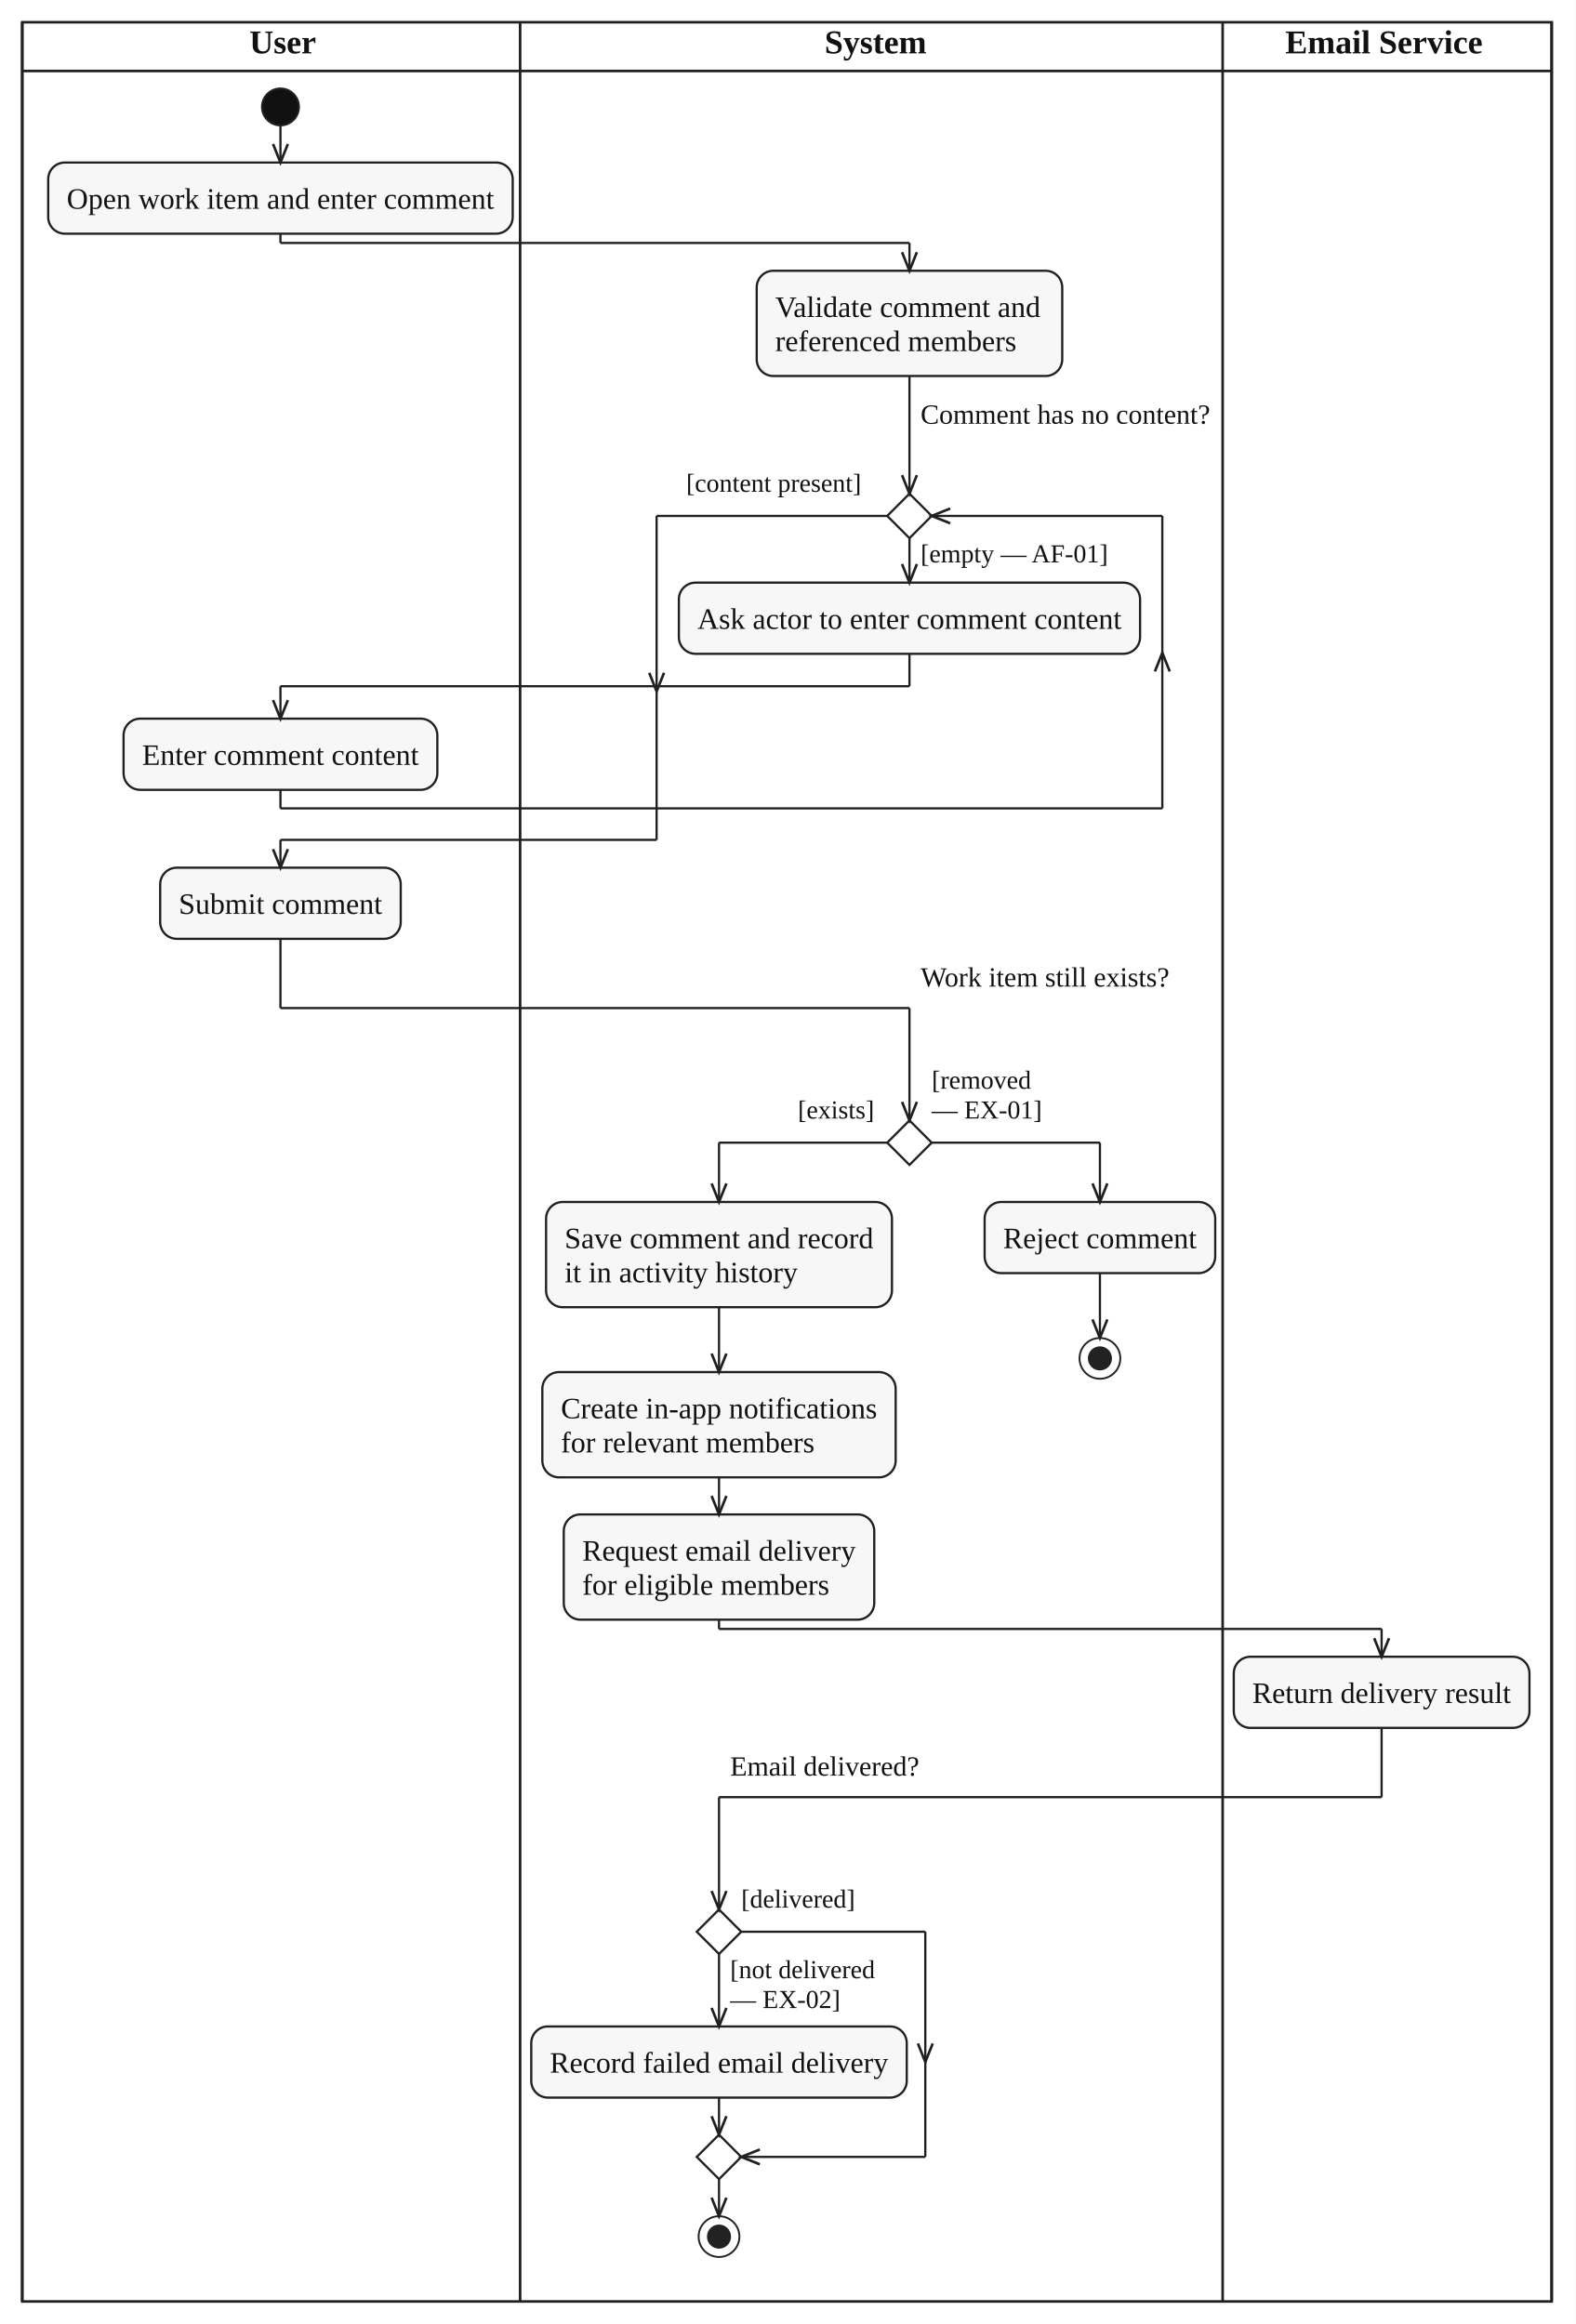
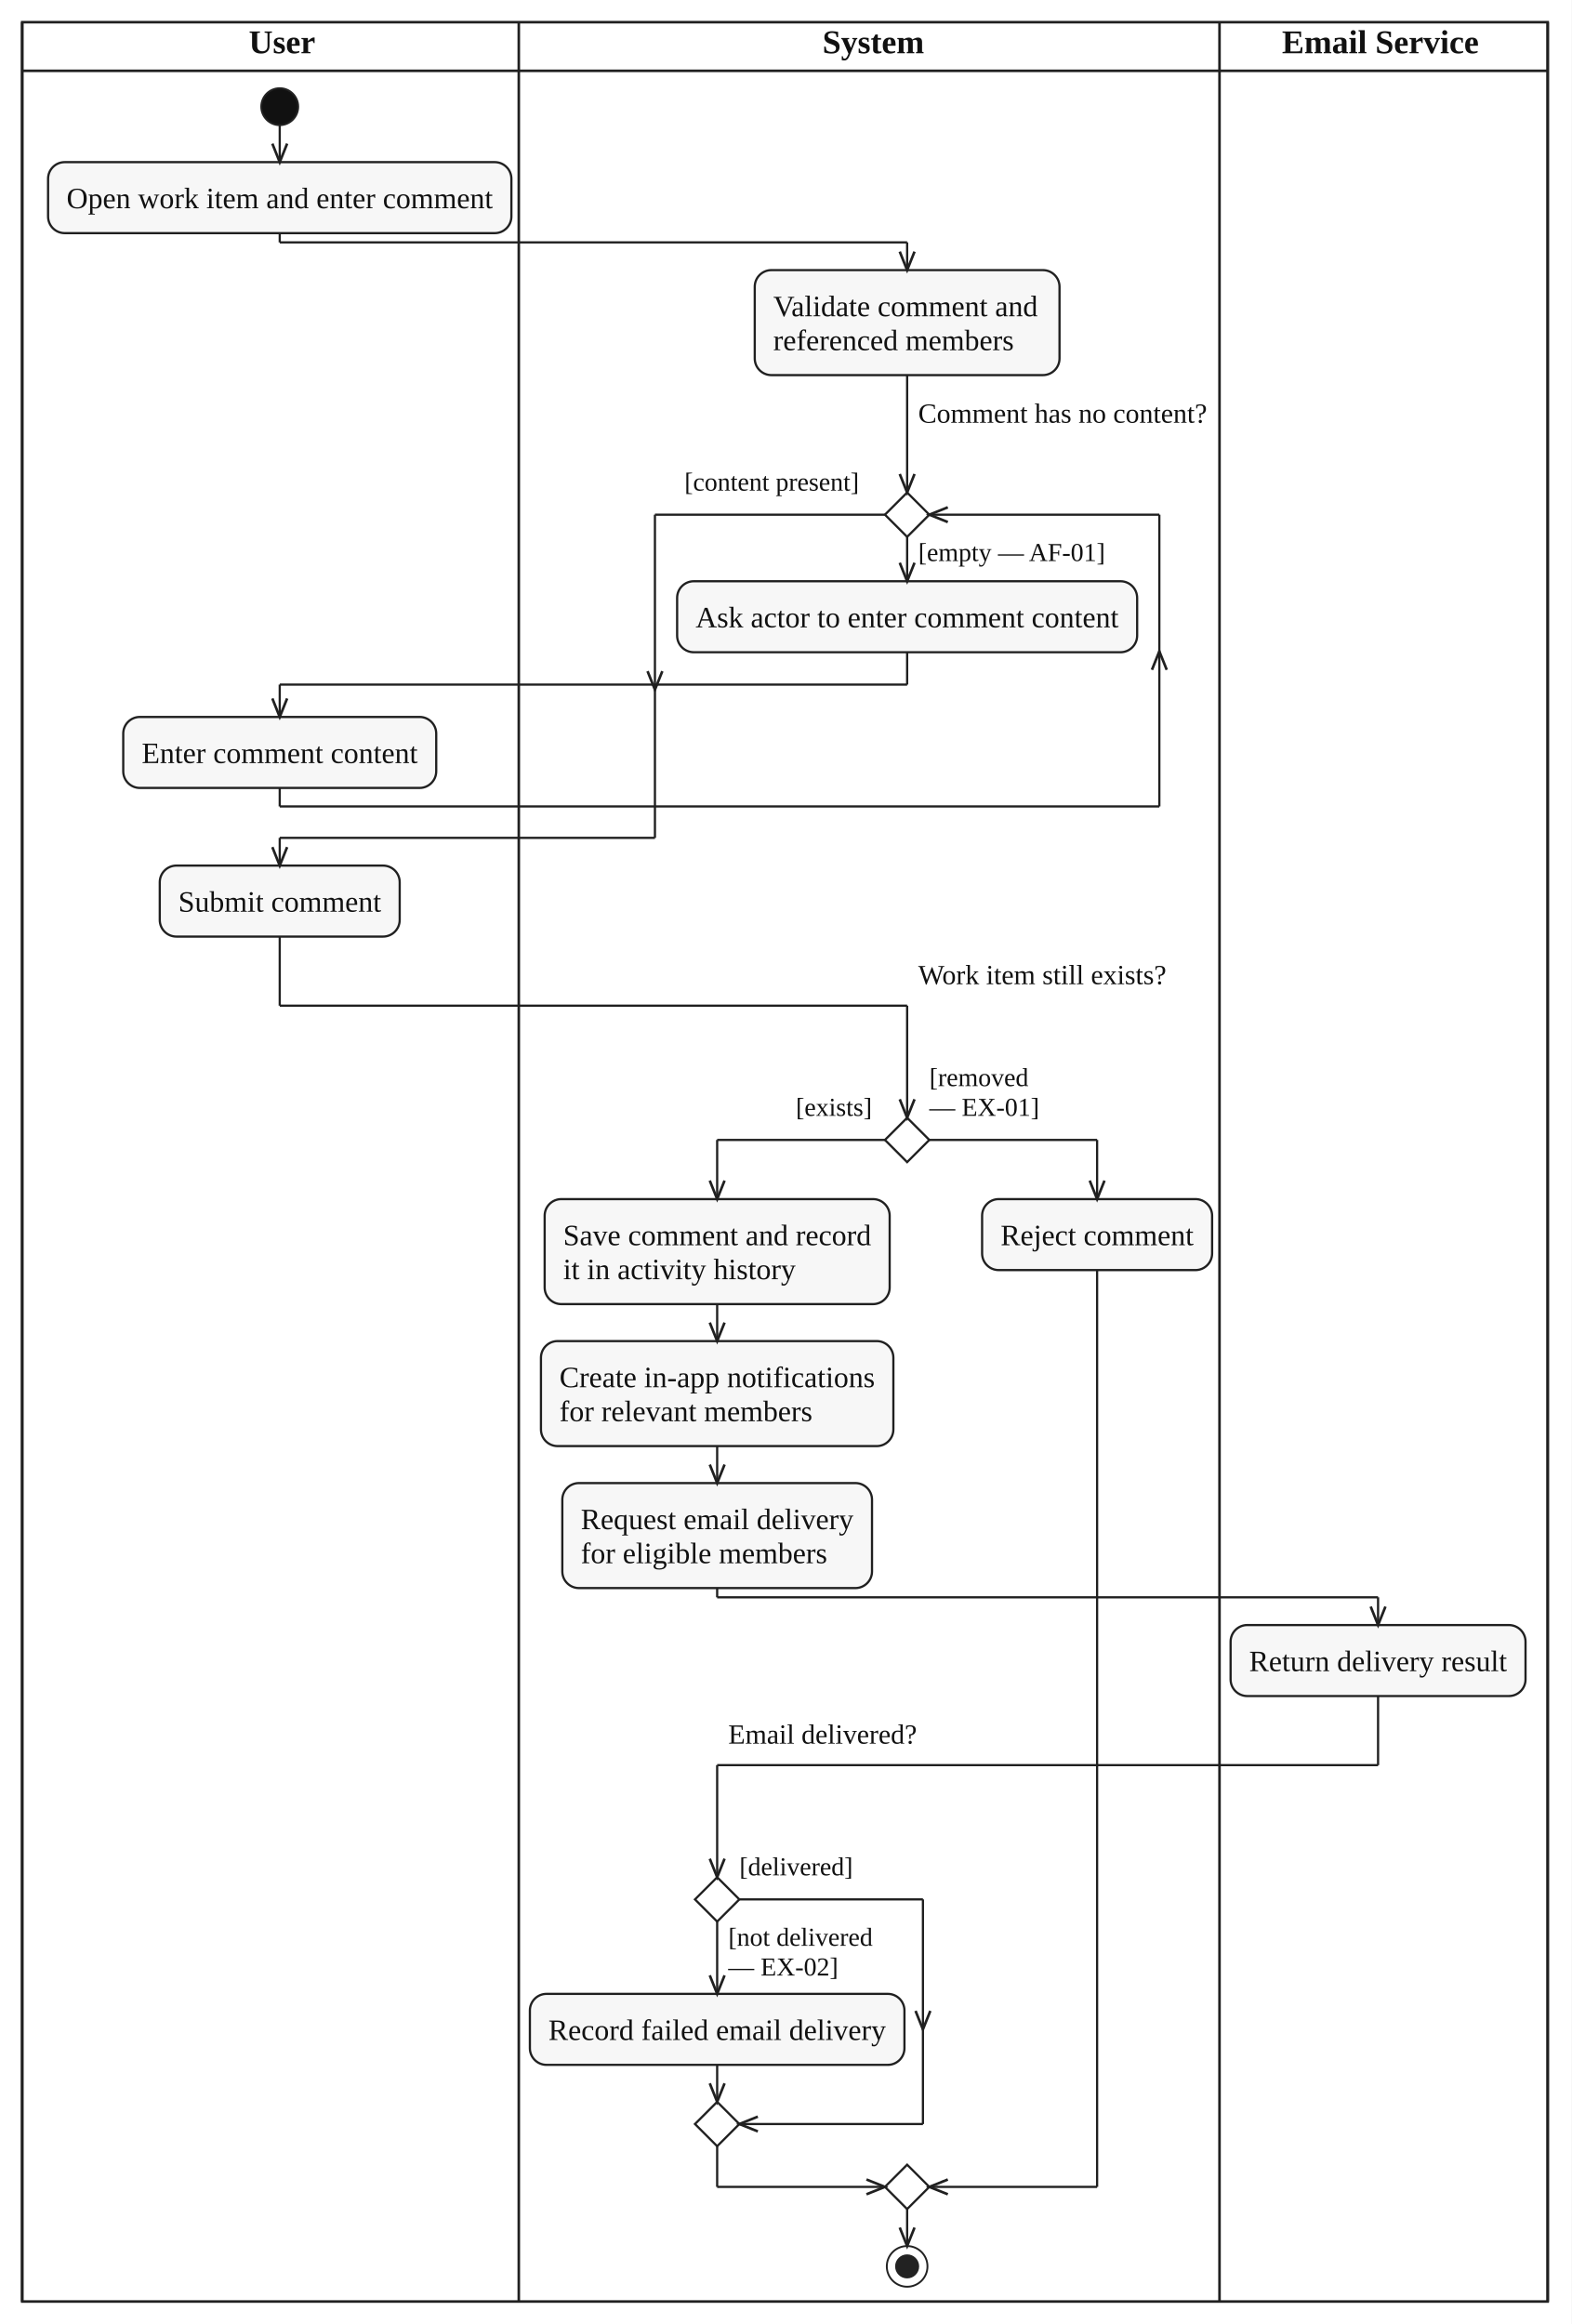
- <svg xmlns="http://www.w3.org/2000/svg" contentStyleType="text/css" height="1254px" preserveAspectRatio="none" style="width:850px;height:1254px;background:#FFFFFF;" version="1.1" viewBox="-5 0.394 850 1254" width="850px" zoomAndPan="magnify" data-pres-formatted="1">
-   <rect id="pres-background" x="-5" y="0.394" width="850" height="1254" fill="#FFFFFF" stroke="none" />
+ <svg xmlns="http://www.w3.org/2000/svg" contentStyleType="text/css" height="1257px" preserveAspectRatio="none" style="width:850px;height:1257px;background:#FFFFFF;" version="1.1" viewBox="-5 0.394 850 1257" width="850px" zoomAndPan="magnify" data-pres-formatted="1">
+   <rect id="pres-background" x="-5" y="0.394" width="850" height="1257" fill="#FFFFFF" stroke="none" />
  <defs />
  <g>
    <rect fill="#FFFFFF" height="30.698" style="stroke:#FFFFFF;stroke-width:1.0;" width="810.352" x="15" y="12.394" />
    <ellipse cx="146.297" cy="58.092" fill="#111111" rx="10" ry="10" style="stroke:#222222;stroke-width:1.0;" />
    <rect fill="#F7F7F7" height="38.398" rx="9" ry="9" style="stroke:#202020;stroke-width:1.2;" width="250.594" x="21" y="88.092" />
    <text fill="#111111" font-family="Times New Roman" font-size="16" lengthAdjust="spacing" textLength="230.594" x="31" y="113.029">Open work item and enter comment</text>
    <rect fill="#F7F7F7" height="38.398" rx="9" ry="9" style="stroke:#202020;stroke-width:1.2;" width="169.281" x="61.656" y="388.176" />
    <text fill="#111111" font-family="Times New Roman" font-size="16" lengthAdjust="spacing" textLength="149.281" x="71.656" y="413.113">Enter comment content</text>
    <rect fill="#F7F7F7" height="38.398" rx="9" ry="9" style="stroke:#202020;stroke-width:1.2;" width="129.773" x="81.41" y="468.574" />
    <text fill="#111111" font-family="Times New Roman" font-size="16" lengthAdjust="spacing" textLength="109.773" x="91.41" y="493.512">Submit comment</text>
-     <line style="stroke:#202020;stroke-width:1.4;" x1="7" x2="7" y1="12.394" y2="1242.233" />
+     <line style="stroke:#202020;stroke-width:1.4;" x1="7" x2="7" y1="12.394" y2="1245.233" />
    <rect fill="#F7F7F7" height="56.797" rx="9" ry="9" style="stroke:#202020;stroke-width:1.2;" width="164.836" x="403.217" y="146.49" />
    <text fill="#111111" font-family="Times New Roman" font-size="16" lengthAdjust="spacing" textLength="144.836" x="413.217" y="171.428">Validate comment and</text>
    <text fill="#111111" font-family="Times New Roman" font-size="16" lengthAdjust="spacing" textLength="130.141" x="413.217" y="189.826">referenced members</text>
    <rect fill="#F7F7F7" height="38.398" rx="9" ry="9" style="stroke:#202020;stroke-width:1.2;" width="248.812" x="361.228" y="314.777" />
    <text fill="#111111" font-family="Times New Roman" font-size="16" lengthAdjust="spacing" textLength="228.812" x="371.228" y="339.715">Ask actor to enter comment content</text>
    <polygon fill="#FFFFFF" points="485.635,266.777,497.635,278.777,485.635,290.777,473.635,278.777,485.635,266.777" style="stroke:#202020;stroke-width:1.2;" />
    <text fill="#111111" font-family="Times New Roman" font-size="15" lengthAdjust="spacing" textLength="156.218" x="491.635" y="229.036">Comment has no content?</text>
    <text fill="#111111" font-family="Times New Roman" font-size="15" lengthAdjust="spacing" textLength="3.75" x="491.635" y="246.284"> </text>
    <text fill="#111111" font-family="Times New Roman" font-size="15" lengthAdjust="spacing" textLength="3.75" x="491.635" y="263.533"> </text>
    <text fill="#111111" font-family="Times New Roman" font-size="14" lengthAdjust="spacing" textLength="108.876" x="491.635" y="303.848">[empty — AF-01]  </text>
    <text fill="#111111" font-family="Times New Roman" font-size="6" lengthAdjust="spacing" textLength="1.5" x="491.635" y="312.478"> </text>
    <text fill="#111111" font-family="Times New Roman" font-size="14" lengthAdjust="spacing" textLength="108.459" x="365.176" y="265.749">  [content present]  </text>
    <text fill="#111111" font-family="Times New Roman" font-size="6" lengthAdjust="spacing" textLength="1.5" x="365.176" y="274.379"> </text>
    <polygon fill="#FFFFFF" points="485.635,604.96,497.635,616.96,485.635,628.96,473.635,616.96,485.635,604.96" style="stroke:#202020;stroke-width:1.2;" />
    <text fill="#111111" font-family="Times New Roman" font-size="15" lengthAdjust="spacing" textLength="135.395" x="491.635" y="532.721">Work item still exists?</text>
    <text fill="#111111" font-family="Times New Roman" font-size="15" lengthAdjust="spacing" textLength="3.75" x="491.635" y="549.97"> </text>
    <text fill="#111111" font-family="Times New Roman" font-size="15" lengthAdjust="spacing" textLength="3.75" x="491.635" y="567.218"> </text>
    <text fill="#111111" font-family="Times New Roman" font-size="15" lengthAdjust="spacing" textLength="3.75" x="491.635" y="584.467"> </text>
    <text fill="#111111" font-family="Times New Roman" font-size="15" lengthAdjust="spacing" textLength="3.75" x="491.635" y="601.715"> </text>
    <text fill="#111111" font-family="Times New Roman" font-size="14" lengthAdjust="spacing" textLength="48.214" x="425.421" y="603.932">[exists]  </text>
    <text fill="#111111" font-family="Times New Roman" font-size="6" lengthAdjust="spacing" textLength="1.5" x="425.421" y="612.562"> </text>
    <text fill="#111111" font-family="Times New Roman" font-size="14" lengthAdjust="spacing" textLength="60.642" x="497.635" y="587.833">  [removed</text>
    <text fill="#111111" font-family="Times New Roman" font-size="14" lengthAdjust="spacing" textLength="66.486" x="497.635" y="603.932">  — EX-01]</text>
    <text fill="#111111" font-family="Times New Roman" font-size="6" lengthAdjust="spacing" textLength="1.5" x="497.635" y="612.562"> </text>
    <rect fill="#F7F7F7" height="56.797" rx="9" ry="9" style="stroke:#202020;stroke-width:1.2;" width="186.602" x="289.586" y="648.96" />
    <text fill="#111111" font-family="Times New Roman" font-size="16" lengthAdjust="spacing" textLength="166.602" x="299.586" y="673.898">Save comment and record</text>
    <text fill="#111111" font-family="Times New Roman" font-size="16" lengthAdjust="spacing" textLength="125.766" x="299.586" y="692.296">it in activity history</text>
-     <rect fill="#F7F7F7" height="56.797" rx="9" ry="9" style="stroke:#202020;stroke-width:1.2;" width="190.609" x="287.582" y="740.757" />
-     <text fill="#111111" font-family="Times New Roman" font-size="16" lengthAdjust="spacing" textLength="170.609" x="297.582" y="765.694">Create in-app notifications</text>
-     <text fill="#111111" font-family="Times New Roman" font-size="16" lengthAdjust="spacing" textLength="136.828" x="297.582" y="784.093">for relevant members</text>
-     <rect fill="#F7F7F7" height="56.797" rx="9" ry="9" style="stroke:#202020;stroke-width:1.2;" width="167.508" x="299.133" y="817.554" />
-     <text fill="#111111" font-family="Times New Roman" font-size="16" lengthAdjust="spacing" textLength="147.508" x="309.133" y="842.491">Request email delivery</text>
-     <text fill="#111111" font-family="Times New Roman" font-size="16" lengthAdjust="spacing" textLength="133.289" x="309.133" y="860.89">for eligible members</text>
-     <rect fill="#F7F7F7" height="38.398" rx="9" ry="9" style="stroke:#202020;stroke-width:1.2;" width="202.586" x="281.594" y="1093.835" />
-     <text fill="#111111" font-family="Times New Roman" font-size="16" lengthAdjust="spacing" textLength="182.586" x="291.594" y="1118.773">Record failed email delivery</text>
-     <polygon fill="#FFFFFF" points="382.887,1030.736,394.887,1042.736,382.887,1054.736,370.887,1042.736,382.887,1030.736" style="stroke:#202020;stroke-width:1.2;" />
-     <text fill="#111111" font-family="Times New Roman" font-size="15" lengthAdjust="spacing" textLength="102.034" x="388.887" y="958.498">Email delivered?</text>
-     <text fill="#111111" font-family="Times New Roman" font-size="15" lengthAdjust="spacing" textLength="3.75" x="388.887" y="975.746"> </text>
-     <text fill="#111111" font-family="Times New Roman" font-size="15" lengthAdjust="spacing" textLength="3.75" x="388.887" y="992.995"> </text>
-     <text fill="#111111" font-family="Times New Roman" font-size="15" lengthAdjust="spacing" textLength="3.75" x="388.887" y="1010.243"> </text>
-     <text fill="#111111" font-family="Times New Roman" font-size="15" lengthAdjust="spacing" textLength="3.75" x="388.887" y="1027.492"> </text>
-     <text fill="#111111" font-family="Times New Roman" font-size="14" lengthAdjust="spacing" textLength="85.135" x="388.887" y="1067.807">  [not delivered</text>
-     <text fill="#111111" font-family="Times New Roman" font-size="14" lengthAdjust="spacing" textLength="66.486" x="388.887" y="1083.905">  — EX-02]</text>
-     <text fill="#111111" font-family="Times New Roman" font-size="6" lengthAdjust="spacing" textLength="1.5" x="388.887" y="1092.535"> </text>
-     <text fill="#111111" font-family="Times New Roman" font-size="14" lengthAdjust="spacing" textLength="68.407" x="394.887" y="1029.708">[delivered]  </text>
-     <text fill="#111111" font-family="Times New Roman" font-size="6" lengthAdjust="spacing" textLength="1.5" x="394.887" y="1038.338"> </text>
-     <polygon fill="#FFFFFF" points="382.887,1152.233,394.887,1164.233,382.887,1176.233,370.887,1164.233,382.887,1152.233" style="stroke:#202020;stroke-width:1.2;" />
-     <ellipse cx="382.887" cy="1207.233" fill="none" rx="11" ry="11" style="stroke:#222222;stroke-width:1.0;" />
-     <ellipse cx="382.887" cy="1207.233" fill="#222222" rx="6" ry="6" style="stroke:#222222;stroke-width:1.0;" />
+     <rect fill="#F7F7F7" height="56.797" rx="9" ry="9" style="stroke:#202020;stroke-width:1.2;" width="190.609" x="287.582" y="725.757" />
+     <text fill="#111111" font-family="Times New Roman" font-size="16" lengthAdjust="spacing" textLength="170.609" x="297.582" y="750.694">Create in-app notifications</text>
+     <text fill="#111111" font-family="Times New Roman" font-size="16" lengthAdjust="spacing" textLength="136.828" x="297.582" y="769.093">for relevant members</text>
+     <rect fill="#F7F7F7" height="56.797" rx="9" ry="9" style="stroke:#202020;stroke-width:1.2;" width="167.508" x="299.133" y="802.554" />
+     <text fill="#111111" font-family="Times New Roman" font-size="16" lengthAdjust="spacing" textLength="147.508" x="309.133" y="827.491">Request email delivery</text>
+     <text fill="#111111" font-family="Times New Roman" font-size="16" lengthAdjust="spacing" textLength="133.289" x="309.133" y="845.89">for eligible members</text>
+     <rect fill="#F7F7F7" height="38.398" rx="9" ry="9" style="stroke:#202020;stroke-width:1.2;" width="202.586" x="281.594" y="1078.835" />
+     <text fill="#111111" font-family="Times New Roman" font-size="16" lengthAdjust="spacing" textLength="182.586" x="291.594" y="1103.773">Record failed email delivery</text>
+     <polygon fill="#FFFFFF" points="382.887,1015.736,394.887,1027.736,382.887,1039.736,370.887,1027.736,382.887,1015.736" style="stroke:#202020;stroke-width:1.2;" />
+     <text fill="#111111" font-family="Times New Roman" font-size="15" lengthAdjust="spacing" textLength="102.034" x="388.887" y="943.498">Email delivered?</text>
+     <text fill="#111111" font-family="Times New Roman" font-size="15" lengthAdjust="spacing" textLength="3.75" x="388.887" y="960.746"> </text>
+     <text fill="#111111" font-family="Times New Roman" font-size="15" lengthAdjust="spacing" textLength="3.75" x="388.887" y="977.995"> </text>
+     <text fill="#111111" font-family="Times New Roman" font-size="15" lengthAdjust="spacing" textLength="3.75" x="388.887" y="995.243"> </text>
+     <text fill="#111111" font-family="Times New Roman" font-size="15" lengthAdjust="spacing" textLength="3.75" x="388.887" y="1012.492"> </text>
+     <text fill="#111111" font-family="Times New Roman" font-size="14" lengthAdjust="spacing" textLength="85.135" x="388.887" y="1052.807">  [not delivered</text>
+     <text fill="#111111" font-family="Times New Roman" font-size="14" lengthAdjust="spacing" textLength="66.486" x="388.887" y="1068.905">  — EX-02]</text>
+     <text fill="#111111" font-family="Times New Roman" font-size="6" lengthAdjust="spacing" textLength="1.5" x="388.887" y="1077.535"> </text>
+     <text fill="#111111" font-family="Times New Roman" font-size="14" lengthAdjust="spacing" textLength="68.407" x="394.887" y="1014.708">[delivered]  </text>
+     <text fill="#111111" font-family="Times New Roman" font-size="6" lengthAdjust="spacing" textLength="1.5" x="394.887" y="1023.338"> </text>
+     <polygon fill="#FFFFFF" points="382.887,1137.233,394.887,1149.233,382.887,1161.233,370.887,1149.233,382.887,1137.233" style="stroke:#202020;stroke-width:1.2;" />
    <rect fill="#F7F7F7" height="38.398" rx="9" ry="9" style="stroke:#202020;stroke-width:1.2;" width="124.406" x="526.18" y="648.96" />
    <text fill="#111111" font-family="Times New Roman" font-size="16" lengthAdjust="spacing" textLength="104.406" x="536.18" y="673.898">Reject comment</text>
-     <ellipse cx="588.383" cy="733.358" fill="none" rx="11" ry="11" style="stroke:#222222;stroke-width:1.0;" />
-     <ellipse cx="588.383" cy="733.358" fill="#222222" rx="6" ry="6" style="stroke:#222222;stroke-width:1.0;" />
-     <line style="stroke:#202020;stroke-width:1.4;" x1="275.594" x2="275.594" y1="12.394" y2="1242.233" />
-     <rect fill="#F7F7F7" height="38.398" rx="9" ry="9" style="stroke:#202020;stroke-width:1.2;" width="159.516" x="660.586" y="894.351" />
-     <text fill="#111111" font-family="Times New Roman" font-size="16" lengthAdjust="spacing" textLength="139.516" x="670.586" y="919.288">Return delivery result</text>
-     <line style="stroke:#202020;stroke-width:1.4;" x1="654.586" x2="654.586" y1="12.394" y2="1242.233" />
-     <line style="stroke:#202020;stroke-width:1.4;" x1="832.102" x2="832.102" y1="12.394" y2="1242.233" />
+     <polygon fill="#FFFFFF" points="485.635,1171.233,497.635,1183.233,485.635,1195.233,473.635,1183.233,485.635,1171.233" style="stroke:#202020;stroke-width:1.2;" />
+     <ellipse cx="485.635" cy="1226.233" fill="none" rx="11" ry="11" style="stroke:#222222;stroke-width:1.0;" />
+     <ellipse cx="485.635" cy="1226.233" fill="#222222" rx="6" ry="6" style="stroke:#222222;stroke-width:1.0;" />
+     <line style="stroke:#202020;stroke-width:1.4;" x1="275.594" x2="275.594" y1="12.394" y2="1245.233" />
+     <rect fill="#F7F7F7" height="38.398" rx="9" ry="9" style="stroke:#202020;stroke-width:1.2;" width="159.516" x="660.586" y="879.351" />
+     <text fill="#111111" font-family="Times New Roman" font-size="16" lengthAdjust="spacing" textLength="139.516" x="670.586" y="904.288">Return delivery result</text>
+     <line style="stroke:#202020;stroke-width:1.4;" x1="654.586" x2="654.586" y1="12.394" y2="1245.233" />
+     <line style="stroke:#202020;stroke-width:1.4;" x1="832.102" x2="832.102" y1="12.394" y2="1245.233" />
    <polyline points="618.041,362.676 622.041,352.676 626.041,362.676" fill="none" stroke="#202020" stroke-width="1.4" stroke-linejoin="miter" stroke-linecap="butt" class="open-arrowhead" />
    <line style="stroke:#202020;stroke-width:1.2;" x1="146.297" x2="146.297" y1="68.092" y2="88.092" />
    <polyline points="142.297,78.092 146.297,88.092 150.297,78.092" fill="none" stroke="#202020" stroke-width="1.4" stroke-linejoin="miter" stroke-linecap="butt" class="open-arrowhead" />
    <line style="stroke:#202020;stroke-width:1.2;" x1="485.635" x2="485.635" y1="290.777" y2="314.777" />
    <polyline points="481.635,304.777 485.635,314.777 489.635,304.777" fill="none" stroke="#202020" stroke-width="1.4" stroke-linejoin="miter" stroke-linecap="butt" class="open-arrowhead" />
    <line style="stroke:#202020;stroke-width:1.2;" x1="473.635" x2="349.228" y1="278.777" y2="278.777" />
    <polyline points="345.228,363.426 349.228,373.426 353.228,363.426" fill="none" stroke="#202020" stroke-width="1.4" stroke-linejoin="miter" stroke-linecap="butt" class="open-arrowhead" />
    <line style="stroke:#202020;stroke-width:1.2;" x1="349.228" x2="349.228" y1="278.777" y2="453.574" />
    <line style="stroke:#202020;stroke-width:1.2;" x1="349.228" x2="146.297" y1="453.574" y2="453.574" />
    <line style="stroke:#202020;stroke-width:1.2;" x1="146.297" x2="146.297" y1="453.574" y2="468.574" />
    <polyline points="142.297,458.574 146.297,468.574 150.297,458.574" fill="none" stroke="#202020" stroke-width="1.4" stroke-linejoin="miter" stroke-linecap="butt" class="open-arrowhead" />
    <line style="stroke:#202020;stroke-width:1.2;" x1="485.635" x2="485.635" y1="203.287" y2="266.777" />
    <polyline points="481.635,256.777 485.635,266.777 489.635,256.777" fill="none" stroke="#202020" stroke-width="1.4" stroke-linejoin="miter" stroke-linecap="butt" class="open-arrowhead" />
-     <line style="stroke:#202020;stroke-width:1.2;" x1="382.887" x2="382.887" y1="705.757" y2="740.757" />
-     <polyline points="378.887,730.757 382.887,740.757 386.887,730.757" fill="none" stroke="#202020" stroke-width="1.4" stroke-linejoin="miter" stroke-linecap="butt" class="open-arrowhead" />
-     <line style="stroke:#202020;stroke-width:1.2;" x1="382.887" x2="382.887" y1="797.554" y2="817.554" />
-     <polyline points="378.887,807.554 382.887,817.554 386.887,807.554" fill="none" stroke="#202020" stroke-width="1.4" stroke-linejoin="miter" stroke-linecap="butt" class="open-arrowhead" />
-     <line style="stroke:#202020;stroke-width:1.2;" x1="382.887" x2="382.887" y1="1054.736" y2="1093.835" />
-     <polyline points="378.887,1083.835 382.887,1093.835 386.887,1083.835" fill="none" stroke="#202020" stroke-width="1.4" stroke-linejoin="miter" stroke-linecap="butt" class="open-arrowhead" />
-     <line style="stroke:#202020;stroke-width:1.2;" x1="394.887" x2="494.18" y1="1042.736" y2="1042.736" />
-     <polyline points="490.18,1103.034 494.18,1113.034 498.18,1103.034" fill="none" stroke="#202020" stroke-width="1.4" stroke-linejoin="miter" stroke-linecap="butt" class="open-arrowhead" />
-     <line style="stroke:#202020;stroke-width:1.2;" x1="494.18" x2="494.18" y1="1042.736" y2="1164.233" />
-     <line style="stroke:#202020;stroke-width:1.2;" x1="494.18" x2="394.887" y1="1164.233" y2="1164.233" />
-     <polyline points="404.887,1160.233 394.887,1164.233 404.887,1168.233" fill="none" stroke="#202020" stroke-width="1.4" stroke-linejoin="miter" stroke-linecap="butt" class="open-arrowhead" />
-     <line style="stroke:#202020;stroke-width:1.2;" x1="382.887" x2="382.887" y1="1132.233" y2="1152.233" />
-     <polyline points="378.887,1142.233 382.887,1152.233 386.887,1142.233" fill="none" stroke="#202020" stroke-width="1.4" stroke-linejoin="miter" stroke-linecap="butt" class="open-arrowhead" />
-     <line style="stroke:#202020;stroke-width:1.2;" x1="382.887" x2="382.887" y1="1176.233" y2="1196.233" />
-     <polyline points="378.887,1186.233 382.887,1196.233 386.887,1186.233" fill="none" stroke="#202020" stroke-width="1.4" stroke-linejoin="miter" stroke-linecap="butt" class="open-arrowhead" />
-     <line style="stroke:#202020;stroke-width:1.2;" x1="588.383" x2="588.383" y1="687.358" y2="722.358" />
-     <polyline points="584.383,712.358 588.383,722.358 592.383,712.358" fill="none" stroke="#202020" stroke-width="1.4" stroke-linejoin="miter" stroke-linecap="butt" class="open-arrowhead" />
+     <line style="stroke:#202020;stroke-width:1.2;" x1="382.887" x2="382.887" y1="705.757" y2="725.757" />
+     <polyline points="378.887,715.757 382.887,725.757 386.887,715.757" fill="none" stroke="#202020" stroke-width="1.4" stroke-linejoin="miter" stroke-linecap="butt" class="open-arrowhead" />
+     <line style="stroke:#202020;stroke-width:1.2;" x1="382.887" x2="382.887" y1="782.554" y2="802.554" />
+     <polyline points="378.887,792.554 382.887,802.554 386.887,792.554" fill="none" stroke="#202020" stroke-width="1.4" stroke-linejoin="miter" stroke-linecap="butt" class="open-arrowhead" />
+     <line style="stroke:#202020;stroke-width:1.2;" x1="382.887" x2="382.887" y1="1039.736" y2="1078.835" />
+     <polyline points="378.887,1068.835 382.887,1078.835 386.887,1068.835" fill="none" stroke="#202020" stroke-width="1.4" stroke-linejoin="miter" stroke-linecap="butt" class="open-arrowhead" />
+     <line style="stroke:#202020;stroke-width:1.2;" x1="394.887" x2="494.18" y1="1027.736" y2="1027.736" />
+     <polyline points="490.18,1088.034 494.18,1098.034 498.18,1088.034" fill="none" stroke="#202020" stroke-width="1.4" stroke-linejoin="miter" stroke-linecap="butt" class="open-arrowhead" />
+     <line style="stroke:#202020;stroke-width:1.2;" x1="494.18" x2="494.18" y1="1027.736" y2="1149.233" />
+     <line style="stroke:#202020;stroke-width:1.2;" x1="494.18" x2="394.887" y1="1149.233" y2="1149.233" />
+     <polyline points="404.887,1145.233 394.887,1149.233 404.887,1153.233" fill="none" stroke="#202020" stroke-width="1.4" stroke-linejoin="miter" stroke-linecap="butt" class="open-arrowhead" />
+     <line style="stroke:#202020;stroke-width:1.2;" x1="382.887" x2="382.887" y1="1117.233" y2="1137.233" />
+     <polyline points="378.887,1127.233 382.887,1137.233 386.887,1127.233" fill="none" stroke="#202020" stroke-width="1.4" stroke-linejoin="miter" stroke-linecap="butt" class="open-arrowhead" />
    <line style="stroke:#202020;stroke-width:1.2;" x1="473.635" x2="382.887" y1="616.96" y2="616.96" />
    <line style="stroke:#202020;stroke-width:1.2;" x1="382.887" x2="382.887" y1="616.96" y2="648.96" />
    <polyline points="378.887,638.96 382.887,648.96 386.887,638.96" fill="none" stroke="#202020" stroke-width="1.4" stroke-linejoin="miter" stroke-linecap="butt" class="open-arrowhead" />
    <line style="stroke:#202020;stroke-width:1.2;" x1="497.635" x2="588.383" y1="616.96" y2="616.96" />
    <line style="stroke:#202020;stroke-width:1.2;" x1="588.383" x2="588.383" y1="616.96" y2="648.96" />
    <polyline points="584.383,638.96 588.383,648.96 592.383,638.96" fill="none" stroke="#202020" stroke-width="1.4" stroke-linejoin="miter" stroke-linecap="butt" class="open-arrowhead" />
+     <line style="stroke:#202020;stroke-width:1.2;" x1="382.887" x2="382.887" y1="1161.233" y2="1183.233" />
+     <line style="stroke:#202020;stroke-width:1.2;" x1="382.887" x2="473.635" y1="1183.233" y2="1183.233" />
+     <polyline points="463.635,1179.233 473.635,1183.233 463.635,1187.233" fill="none" stroke="#202020" stroke-width="1.4" stroke-linejoin="miter" stroke-linecap="butt" class="open-arrowhead" />
+     <line style="stroke:#202020;stroke-width:1.2;" x1="588.383" x2="588.383" y1="687.358" y2="1183.233" />
+     <line style="stroke:#202020;stroke-width:1.2;" x1="588.383" x2="497.635" y1="1183.233" y2="1183.233" />
+     <polyline points="507.635,1179.233 497.635,1183.233 507.635,1187.233" fill="none" stroke="#202020" stroke-width="1.4" stroke-linejoin="miter" stroke-linecap="butt" class="open-arrowhead" />
+     <line style="stroke:#202020;stroke-width:1.2;" x1="485.635" x2="485.635" y1="1195.233" y2="1215.233" />
+     <polyline points="481.635,1205.233 485.635,1215.233 489.635,1205.233" fill="none" stroke="#202020" stroke-width="1.4" stroke-linejoin="miter" stroke-linecap="butt" class="open-arrowhead" />
    <line style="stroke:#202020;stroke-width:1.2;" x1="146.297" x2="146.297" y1="126.49" y2="131.49" />
    <line style="stroke:#202020;stroke-width:1.2;" x1="146.297" x2="485.635" y1="131.49" y2="131.49" />
    <line style="stroke:#202020;stroke-width:1.2;" x1="485.635" x2="485.635" y1="131.49" y2="146.49" />
    <polyline points="481.635,136.49 485.635,146.49 489.635,136.49" fill="none" stroke="#202020" stroke-width="1.4" stroke-linejoin="miter" stroke-linecap="butt" class="open-arrowhead" />
    <line style="stroke:#202020;stroke-width:1.2;" x1="485.635" x2="485.635" y1="353.176" y2="370.676" />
    <line style="stroke:#202020;stroke-width:1.2;" x1="485.635" x2="146.297" y1="370.676" y2="370.676" />
    <line style="stroke:#202020;stroke-width:1.2;" x1="146.297" x2="146.297" y1="370.676" y2="388.176" />
    <polyline points="142.297,378.176 146.297,388.176 150.297,378.176" fill="none" stroke="#202020" stroke-width="1.4" stroke-linejoin="miter" stroke-linecap="butt" class="open-arrowhead" />
    <line style="stroke:#202020;stroke-width:1.2;" x1="146.297" x2="146.297" y1="426.574" y2="436.574" />
    <line style="stroke:#202020;stroke-width:1.2;" x1="146.297" x2="622.041" y1="436.574" y2="436.574" />
    <line style="stroke:#202020;stroke-width:1.2;" x1="622.041" x2="622.041" y1="278.777" y2="436.574" />
    <line style="stroke:#202020;stroke-width:1.2;" x1="622.041" x2="497.635" y1="278.777" y2="278.777" />
    <polyline points="507.635,274.777 497.635,278.777 507.635,282.777" fill="none" stroke="#202020" stroke-width="1.4" stroke-linejoin="miter" stroke-linecap="butt" class="open-arrowhead" />
-     <line style="stroke:#202020;stroke-width:1.2;" x1="382.887" x2="382.887" y1="874.351" y2="879.351" />
-     <line style="stroke:#202020;stroke-width:1.2;" x1="382.887" x2="740.344" y1="879.351" y2="879.351" />
-     <line style="stroke:#202020;stroke-width:1.2;" x1="740.344" x2="740.344" y1="879.351" y2="894.351" />
-     <polyline points="736.344,884.351 740.344,894.351 744.344,884.351" fill="none" stroke="#202020" stroke-width="1.4" stroke-linejoin="miter" stroke-linecap="butt" class="open-arrowhead" />
-     <line style="stroke:#202020;stroke-width:1.2;" x1="740.344" x2="740.344" y1="932.749" y2="970.115" />
-     <line style="stroke:#202020;stroke-width:1.2;" x1="740.344" x2="382.887" y1="970.115" y2="970.115" />
-     <line style="stroke:#202020;stroke-width:1.2;" x1="382.887" x2="382.887" y1="970.115" y2="1030.736" />
-     <polyline points="378.887,1020.736 382.887,1030.736 386.887,1020.736" fill="none" stroke="#202020" stroke-width="1.4" stroke-linejoin="miter" stroke-linecap="butt" class="open-arrowhead" />
+     <line style="stroke:#202020;stroke-width:1.2;" x1="382.887" x2="382.887" y1="859.351" y2="864.351" />
+     <line style="stroke:#202020;stroke-width:1.2;" x1="382.887" x2="740.344" y1="864.351" y2="864.351" />
+     <line style="stroke:#202020;stroke-width:1.2;" x1="740.344" x2="740.344" y1="864.351" y2="879.351" />
+     <polyline points="736.344,869.351 740.344,879.351 744.344,869.351" fill="none" stroke="#202020" stroke-width="1.4" stroke-linejoin="miter" stroke-linecap="butt" class="open-arrowhead" />
+     <line style="stroke:#202020;stroke-width:1.2;" x1="740.344" x2="740.344" y1="917.749" y2="955.115" />
+     <line style="stroke:#202020;stroke-width:1.2;" x1="740.344" x2="382.887" y1="955.115" y2="955.115" />
+     <line style="stroke:#202020;stroke-width:1.2;" x1="382.887" x2="382.887" y1="955.115" y2="1015.736" />
+     <polyline points="378.887,1005.736 382.887,1015.736 386.887,1005.736" fill="none" stroke="#202020" stroke-width="1.4" stroke-linejoin="miter" stroke-linecap="butt" class="open-arrowhead" />
    <line style="stroke:#202020;stroke-width:1.2;" x1="146.297" x2="146.297" y1="506.973" y2="544.339" />
    <line style="stroke:#202020;stroke-width:1.2;" x1="146.297" x2="485.635" y1="544.339" y2="544.339" />
    <line style="stroke:#202020;stroke-width:1.2;" x1="485.635" x2="485.635" y1="544.339" y2="604.96" />
    <polyline points="481.635,594.96 485.635,604.96 489.635,594.96" fill="none" stroke="#202020" stroke-width="1.4" stroke-linejoin="miter" stroke-linecap="butt" class="open-arrowhead" />
    <text fill="#111111" font-family="Times New Roman" font-size="18" font-weight="bold" lengthAdjust="spacing" textLength="35.982" x="129.556" y="29.198">User</text>
    <text fill="#111111" font-family="Times New Roman" font-size="7" font-weight="bold" lengthAdjust="spacing" textLength="1.75" x="125.056" y="39.627"> </text>
    <text fill="#111111" font-family="Times New Roman" font-size="18" font-weight="bold" lengthAdjust="spacing" textLength="54.993" x="439.843" y="29.198">System</text>
    <text fill="#111111" font-family="Times New Roman" font-size="7" font-weight="bold" lengthAdjust="spacing" textLength="1.75" x="435.343" y="39.627"> </text>
    <text fill="#111111" font-family="Times New Roman" font-size="18" font-weight="bold" lengthAdjust="spacing" textLength="106.471" x="688.358" y="29.198">Email Service</text>
    <text fill="#111111" font-family="Times New Roman" font-size="7" font-weight="bold" lengthAdjust="spacing" textLength="1.75" x="683.858" y="39.627"> </text>
  </g>
  <g id="pres-frame" fill="none" stroke="#202020" stroke-width="1.4">
-     <rect x="7" y="12.394" width="825.102" height="1229.84" />
+     <rect x="7" y="12.394" width="825.102" height="1232.84" />
    <line x1="7" x2="832.102" y1="38.698" y2="38.698" />
  </g>
</svg>
